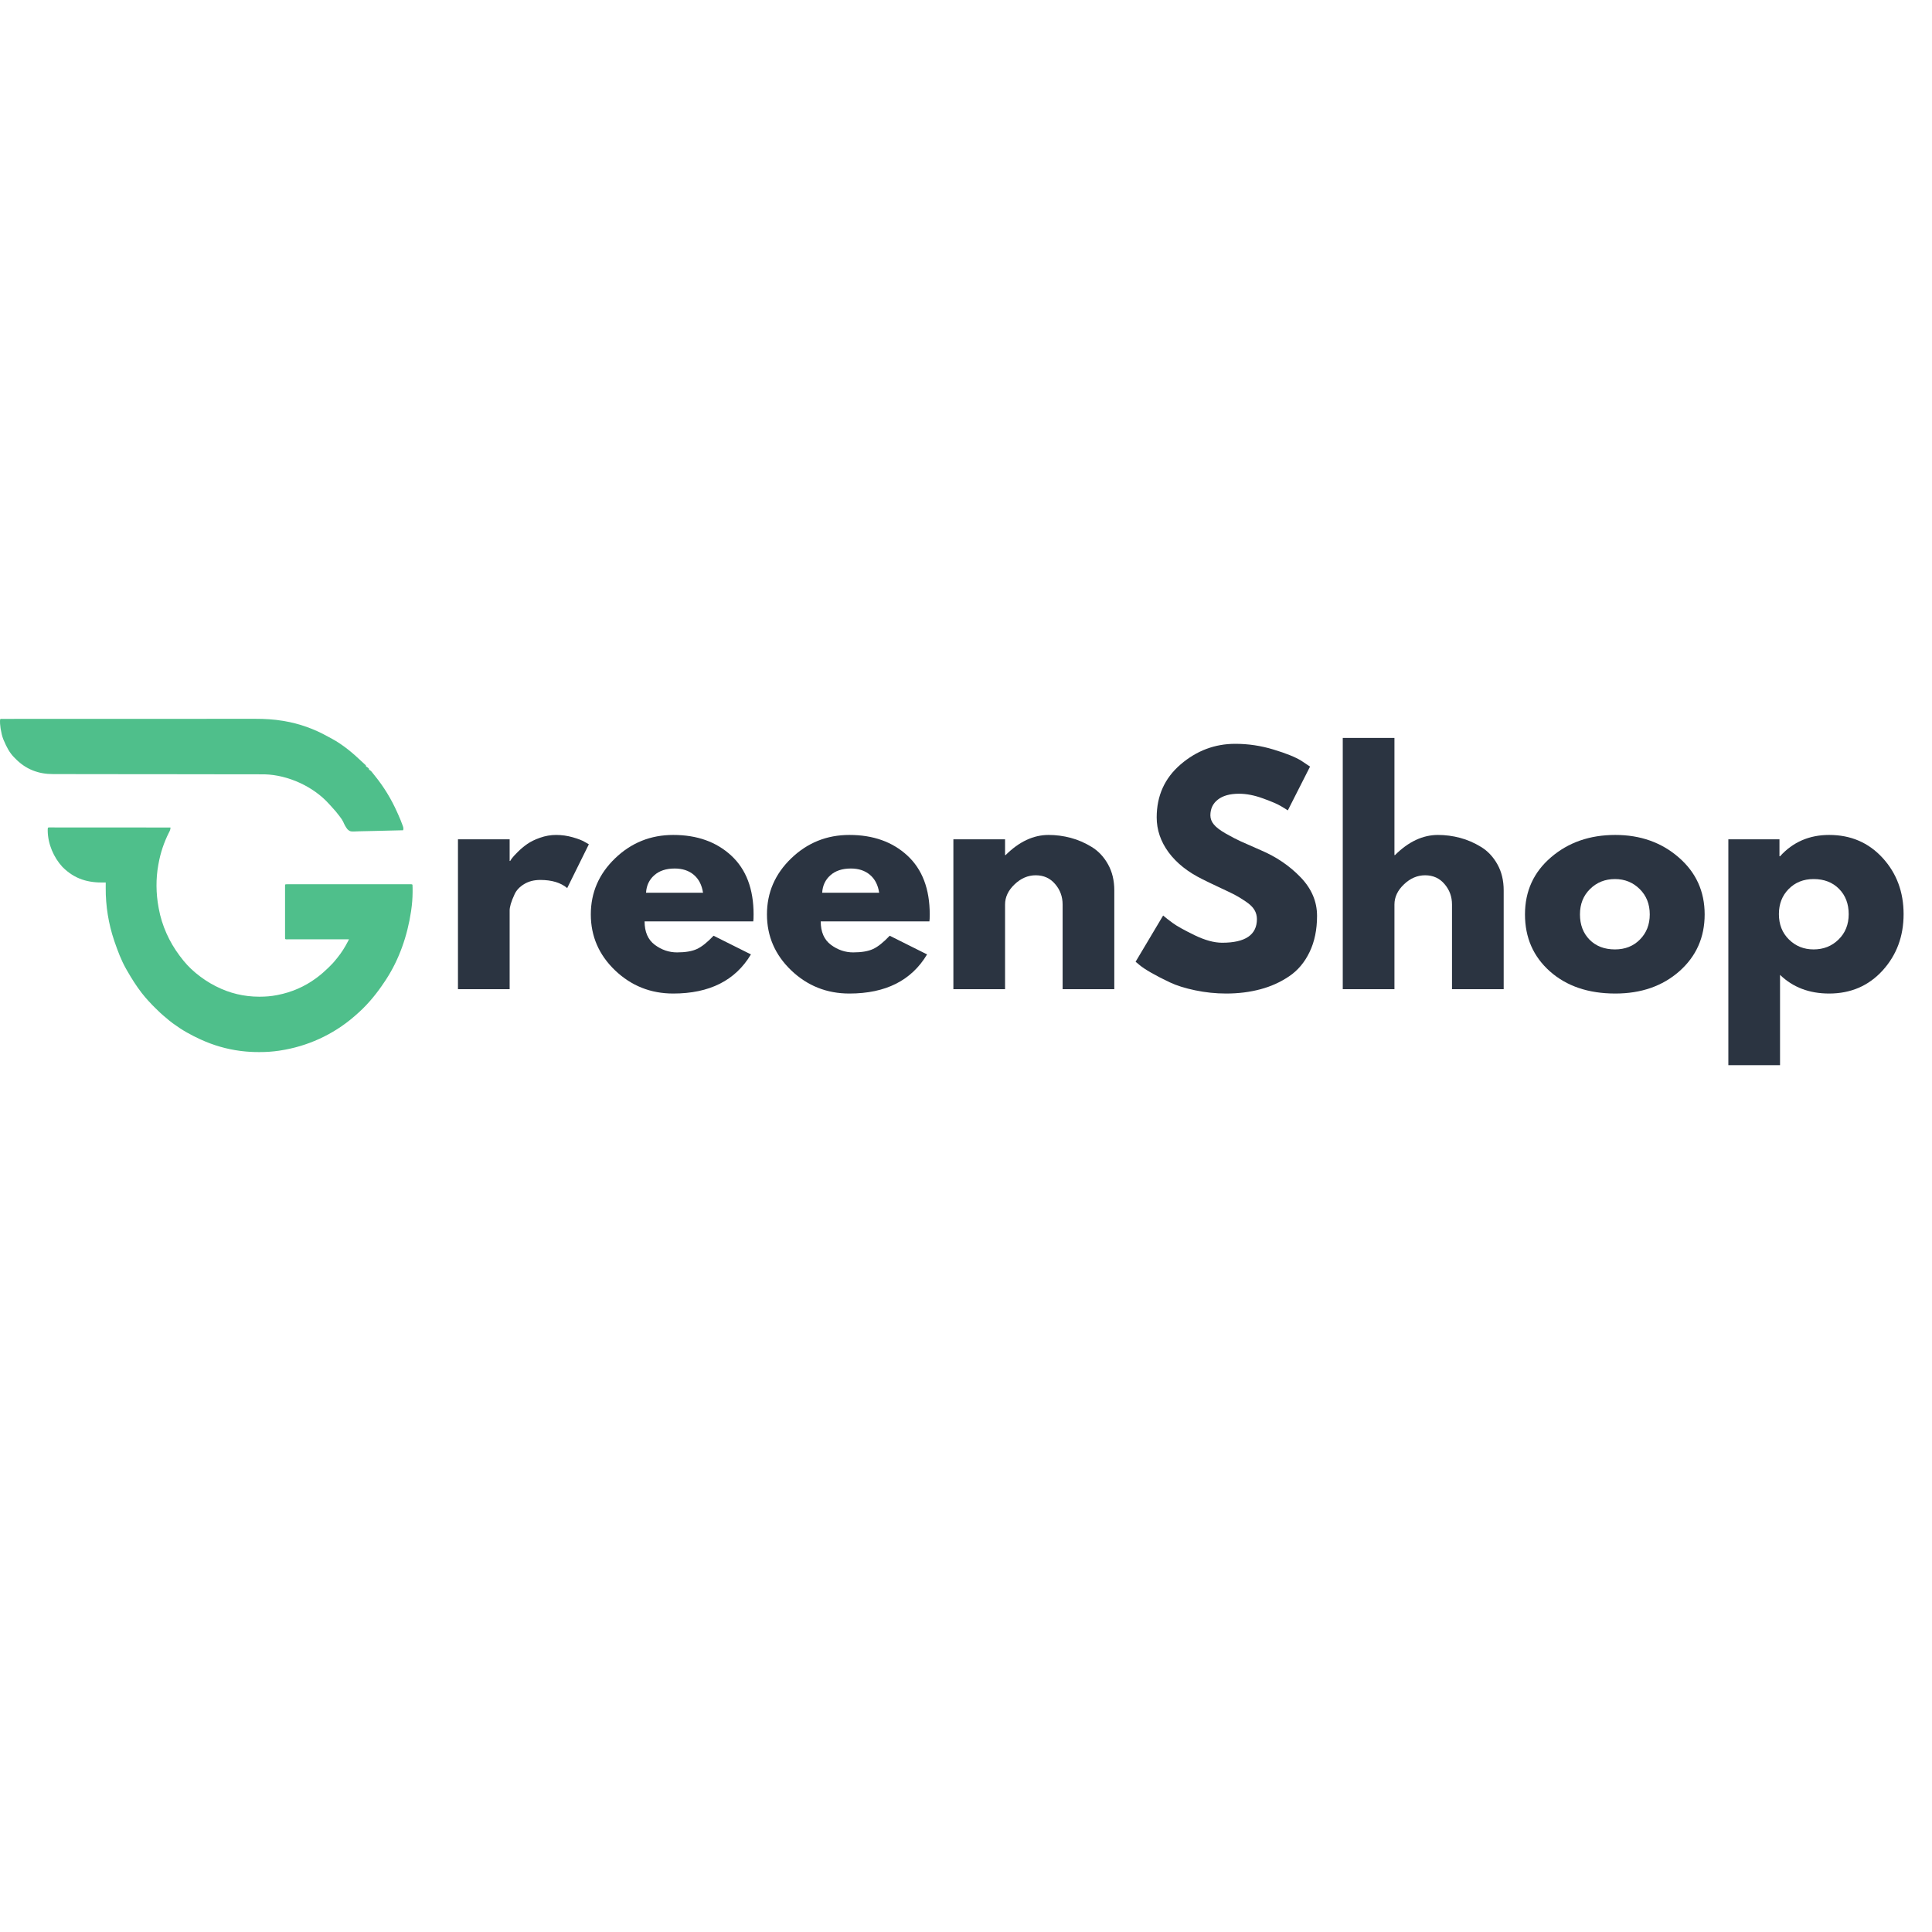
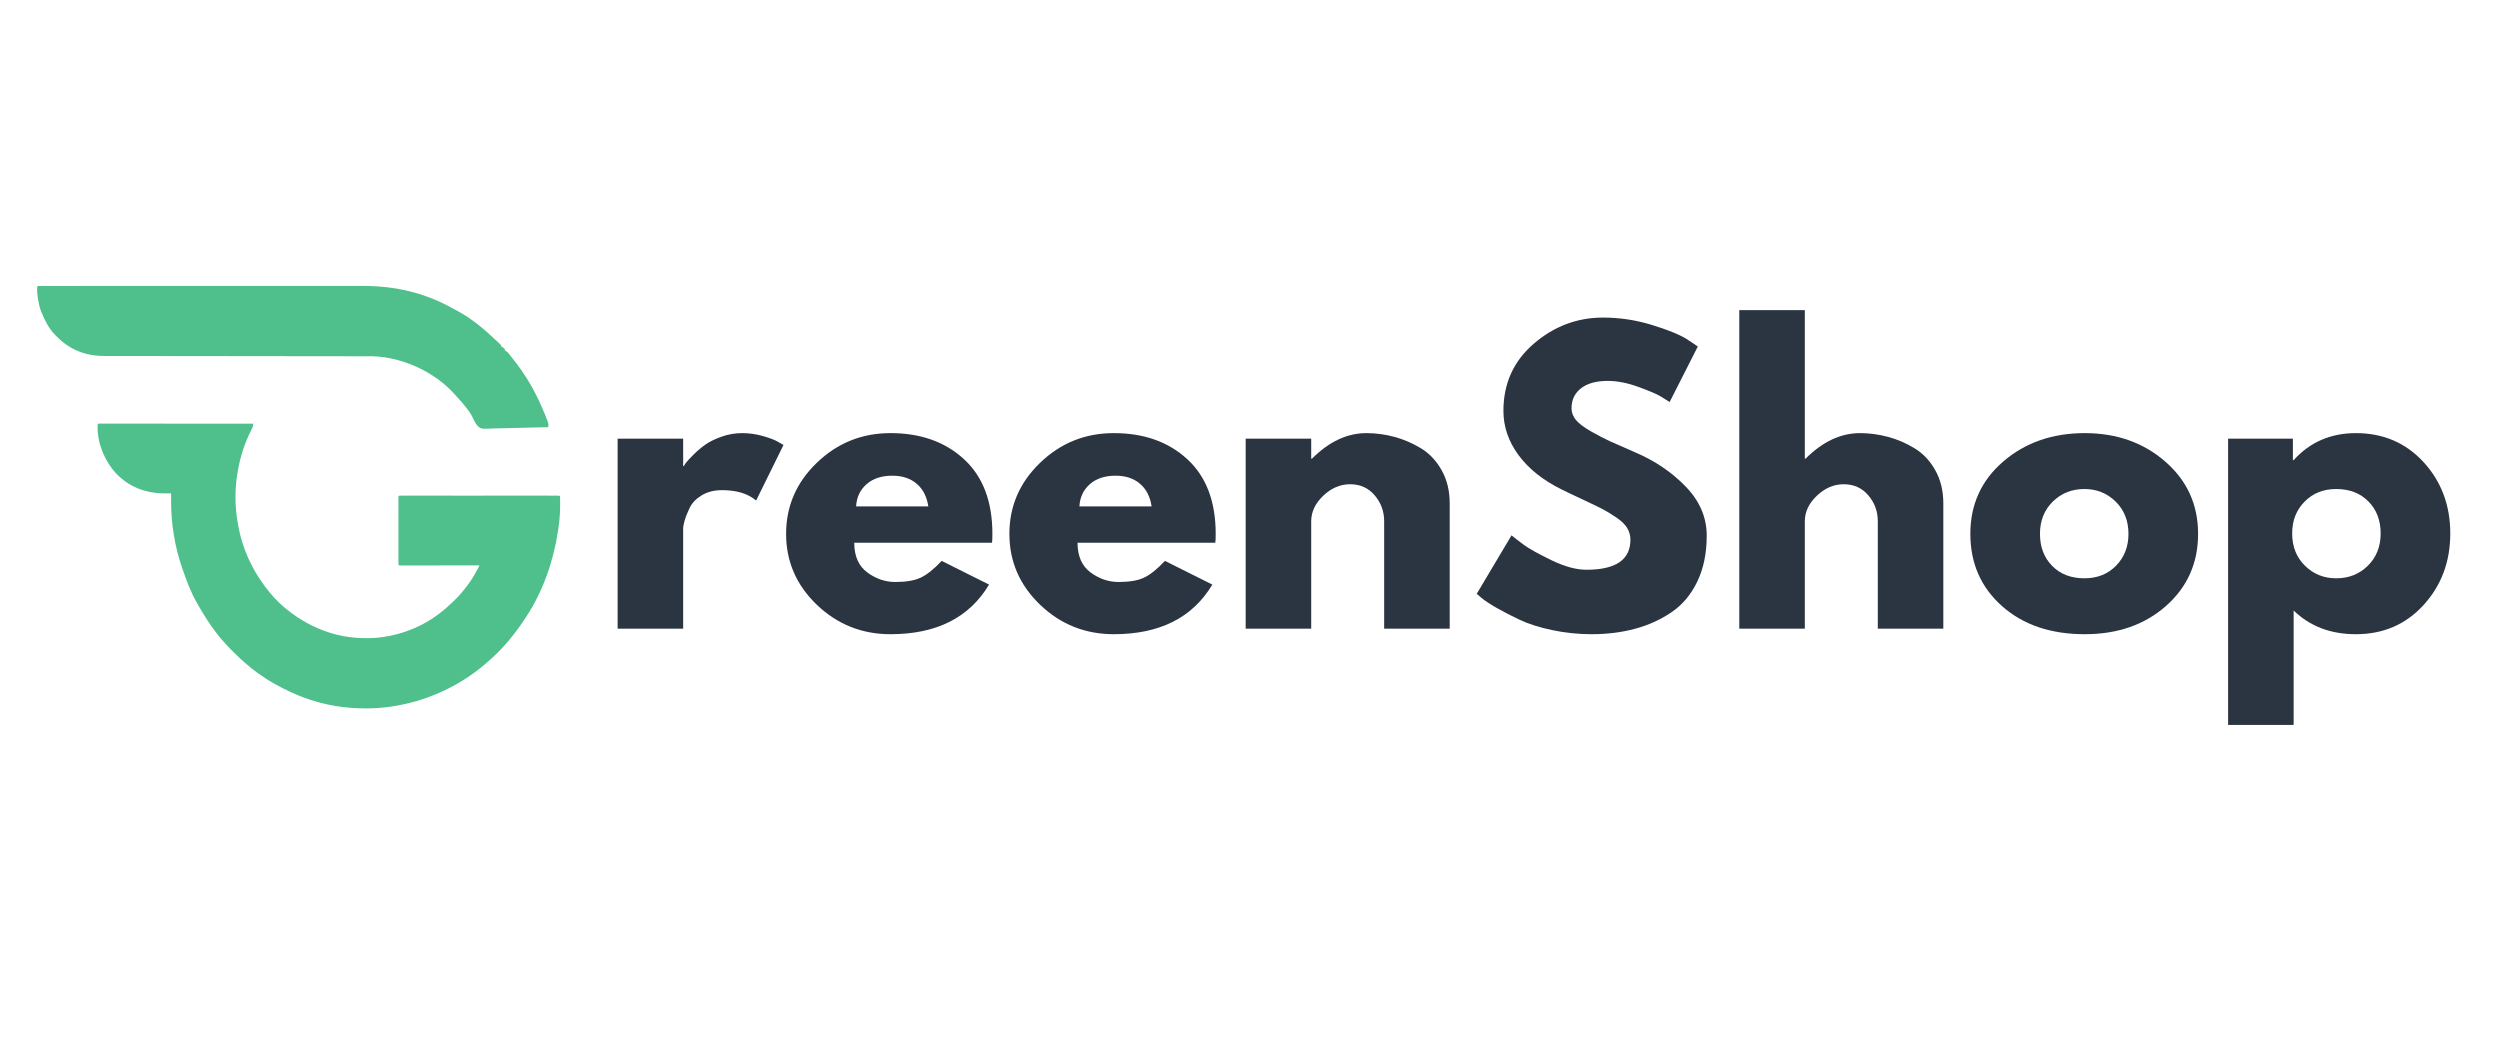
- <svg xmlns="http://www.w3.org/2000/svg" width="500" zoomAndPan="magnify" viewBox="0 0 375 375" height="500" preserveAspectRatio="xMidYMid meet" version="1.0">
+ <svg xmlns="http://www.w3.org/2000/svg" width="1200" zoomAndPan="magnify" viewBox="0 0 900 375" height="500" preserveAspectRatio="xMidYMid meet" version="1.0">
  <defs>
    <g />
-     <clipPath id="043772a976">
-       <path d="M 9 160 L 81 160 L 81 204.812 L 9 204.812 Z M 9 160 " clip-rule="nonzero" />
-     </clipPath>
-     <clipPath id="a4bf27220f">
-       <path d="M 0 139.523 L 79 139.523 L 79 162 L 0 162 Z M 0 139.523 " clip-rule="nonzero" />
+     <clipPath id="e6a2714420">
+       <path d="M 13.352 102.926 L 198 102.926 L 198 155 L 13.352 155 Z M 13.352 102.926 " clip-rule="nonzero" />
    </clipPath>
  </defs>
-   <g clip-path="url(#043772a976)">
-     <path fill="#4fbf8b" d="M 9.523 160.605 C 9.594 160.605 9.664 160.605 9.738 160.605 C 9.863 160.605 9.863 160.605 9.992 160.605 C 10.129 160.605 10.129 160.605 10.27 160.605 C 10.367 160.605 10.465 160.605 10.562 160.605 C 10.836 160.605 11.105 160.605 11.375 160.609 C 11.668 160.609 11.957 160.609 12.25 160.609 C 12.754 160.609 13.258 160.609 13.762 160.609 C 14.492 160.609 15.223 160.609 15.953 160.609 C 17.137 160.609 18.32 160.609 19.504 160.609 C 20.656 160.613 21.809 160.613 22.957 160.613 C 23.027 160.613 23.098 160.613 23.172 160.613 C 23.527 160.613 23.883 160.613 24.238 160.613 C 27.191 160.613 30.141 160.617 33.094 160.617 C 33.094 161.047 32.949 161.293 32.762 161.656 C 31.828 163.508 31.148 165.539 30.777 167.609 C 30.762 167.691 30.746 167.77 30.73 167.855 C 30.238 170.555 30.27 173.434 30.777 176.129 C 30.789 176.199 30.805 176.273 30.816 176.348 C 31.418 179.676 32.867 182.828 34.828 185.453 C 34.863 185.5 34.898 185.547 34.934 185.594 C 35.805 186.77 36.781 187.859 37.891 188.77 C 37.957 188.828 37.957 188.828 38.027 188.887 C 39.207 189.859 40.434 190.691 41.777 191.371 C 41.836 191.402 41.895 191.43 41.953 191.461 C 44.574 192.797 47.383 193.453 50.273 193.457 C 50.336 193.457 50.398 193.457 50.465 193.457 C 51.555 193.453 52.609 193.375 53.684 193.164 C 53.75 193.152 53.816 193.141 53.887 193.125 C 56.535 192.617 59.156 191.508 61.375 189.848 C 61.508 189.746 61.508 189.746 61.645 189.648 C 62.367 189.105 63.035 188.508 63.691 187.875 C 63.734 187.832 63.781 187.785 63.828 187.742 C 64.34 187.25 64.82 186.742 65.262 186.172 C 65.324 186.094 65.391 186.016 65.457 185.934 C 66.262 184.953 66.957 183.852 67.543 182.703 C 67.582 182.629 67.617 182.559 67.656 182.484 C 67.684 182.43 67.715 182.371 67.742 182.316 C 67.68 182.316 67.617 182.316 67.551 182.316 C 66.008 182.316 64.469 182.32 62.926 182.32 C 62.18 182.32 61.438 182.32 60.691 182.32 C 60.043 182.324 59.395 182.324 58.742 182.324 C 58.398 182.324 58.055 182.324 57.711 182.324 C 57.387 182.324 57.062 182.324 56.742 182.324 C 56.621 182.324 56.504 182.324 56.383 182.324 C 56.223 182.328 56.059 182.328 55.898 182.324 C 55.809 182.328 55.715 182.328 55.625 182.328 C 55.422 182.316 55.422 182.316 55.336 182.227 C 55.328 182.09 55.328 181.953 55.328 181.816 C 55.328 181.73 55.328 181.641 55.328 181.551 C 55.328 181.453 55.328 181.355 55.328 181.254 C 55.328 181.152 55.328 181.051 55.328 180.945 C 55.328 180.605 55.328 180.266 55.328 179.926 C 55.328 179.691 55.328 179.457 55.328 179.223 C 55.328 178.727 55.328 178.234 55.328 177.742 C 55.328 177.172 55.328 176.602 55.328 176.031 C 55.328 175.48 55.328 174.934 55.328 174.387 C 55.328 174.152 55.328 173.918 55.328 173.684 C 55.328 173.359 55.328 173.035 55.328 172.707 C 55.328 172.609 55.328 172.512 55.328 172.41 C 55.328 172.324 55.328 172.234 55.328 172.145 C 55.328 172.066 55.328 171.988 55.328 171.91 C 55.336 171.734 55.336 171.734 55.422 171.645 C 55.551 171.637 55.684 171.633 55.812 171.633 C 55.898 171.633 55.984 171.633 56.074 171.633 C 56.168 171.633 56.266 171.633 56.363 171.633 C 56.461 171.633 56.562 171.633 56.668 171.633 C 56.945 171.633 57.227 171.633 57.504 171.633 C 57.805 171.633 58.109 171.633 58.41 171.633 C 59 171.633 59.59 171.633 60.18 171.633 C 60.66 171.633 61.141 171.633 61.617 171.633 C 61.688 171.633 61.754 171.633 61.824 171.633 C 61.965 171.633 62.102 171.633 62.242 171.633 C 63.539 171.633 64.84 171.633 66.137 171.633 C 67.254 171.633 68.371 171.633 69.484 171.633 C 70.781 171.633 72.074 171.633 73.371 171.633 C 73.508 171.633 73.645 171.633 73.781 171.633 C 73.883 171.633 73.883 171.633 73.988 171.633 C 74.469 171.633 74.945 171.633 75.426 171.633 C 76.012 171.633 76.594 171.633 77.176 171.633 C 77.477 171.633 77.773 171.633 78.07 171.633 C 78.395 171.633 78.719 171.633 79.039 171.633 C 79.133 171.633 79.23 171.633 79.328 171.633 C 79.414 171.633 79.5 171.633 79.586 171.633 C 79.66 171.633 79.738 171.633 79.812 171.633 C 79.98 171.645 79.98 171.645 80.062 171.734 C 80.09 172.137 80.086 172.543 80.086 172.945 C 80.086 173.039 80.086 173.039 80.086 173.129 C 80.082 174.324 79.988 175.488 79.816 176.668 C 79.793 176.812 79.793 176.812 79.773 176.961 C 79.07 181.641 77.473 186.234 74.938 190.117 C 74.883 190.199 74.824 190.285 74.77 190.375 C 74.605 190.621 74.441 190.859 74.273 191.102 C 74.211 191.191 74.148 191.285 74.086 191.379 C 72.633 193.465 70.965 195.402 69.066 197.02 C 68.957 197.113 68.848 197.211 68.738 197.309 C 64.609 200.883 59.57 203.125 54.352 203.91 C 54.289 203.922 54.227 203.93 54.164 203.941 C 52.906 204.125 51.656 204.211 50.387 204.207 C 50.328 204.207 50.27 204.207 50.207 204.207 C 49.102 204.207 48.004 204.148 46.902 204.012 C 46.816 204.004 46.73 203.992 46.641 203.98 C 44 203.641 41.414 202.895 38.965 201.77 C 38.91 201.746 38.859 201.723 38.805 201.699 C 37.957 201.312 37.133 200.887 36.316 200.426 C 36.262 200.395 36.207 200.363 36.148 200.332 C 35.332 199.871 34.559 199.352 33.797 198.801 C 33.715 198.742 33.633 198.684 33.547 198.625 C 33.082 198.281 32.637 197.926 32.203 197.539 C 32.02 197.379 31.832 197.223 31.645 197.07 C 31.305 196.785 30.984 196.477 30.664 196.16 C 30.492 195.988 30.316 195.824 30.141 195.656 C 29.742 195.281 29.367 194.875 28.996 194.469 C 28.926 194.398 28.859 194.324 28.789 194.25 C 28.387 193.812 28.004 193.367 27.637 192.895 C 27.594 192.84 27.551 192.785 27.504 192.73 C 26.453 191.371 25.539 189.926 24.68 188.418 C 24.594 188.266 24.504 188.109 24.418 187.957 C 23.52 186.363 22.863 184.598 22.258 182.852 C 22.215 182.727 22.215 182.727 22.172 182.594 C 21.066 179.363 20.496 175.816 20.52 172.375 C 20.52 172.27 20.52 172.164 20.52 172.055 C 20.52 171.797 20.52 171.543 20.523 171.289 C 20.418 171.289 20.418 171.289 20.312 171.293 C 17.129 171.367 14.512 170.672 12.117 168.27 C 10.426 166.438 9.289 163.832 9.262 161.223 C 9.266 160.625 9.266 160.625 9.523 160.605 Z M 9.523 160.605 " fill-opacity="1" fill-rule="nonzero" />
-   </g>
-   <g clip-path="url(#a4bf27220f)">
-     <path fill="#4fbf8b" d="M 0.434 139.535 C 0.508 139.535 0.582 139.535 0.656 139.535 C 0.777 139.535 0.777 139.535 0.902 139.535 C 0.988 139.535 1.074 139.535 1.164 139.535 C 1.457 139.535 1.75 139.535 2.043 139.535 C 2.254 139.535 2.465 139.535 2.672 139.535 C 3.133 139.531 3.594 139.531 4.051 139.531 C 4.734 139.531 5.418 139.531 6.102 139.531 C 7.395 139.531 8.684 139.531 9.977 139.531 C 10.977 139.531 11.973 139.531 12.973 139.531 C 13.258 139.531 13.547 139.531 13.832 139.531 C 13.906 139.531 13.977 139.531 14.051 139.531 C 16.059 139.531 18.07 139.531 20.078 139.531 C 20.156 139.531 20.23 139.531 20.309 139.531 C 20.695 139.531 21.078 139.531 21.465 139.531 C 21.539 139.531 21.617 139.531 21.695 139.531 C 21.848 139.531 22.004 139.531 22.156 139.531 C 24.555 139.531 26.953 139.527 29.352 139.527 C 32.047 139.527 34.742 139.527 37.438 139.527 C 37.723 139.527 38.012 139.527 38.301 139.527 C 38.371 139.527 38.441 139.527 38.516 139.527 C 39.652 139.527 40.789 139.523 41.926 139.523 C 43.07 139.523 44.219 139.523 45.363 139.523 C 46.043 139.523 46.723 139.523 47.398 139.523 C 47.91 139.523 48.418 139.523 48.93 139.523 C 49.133 139.523 49.336 139.523 49.543 139.523 C 51.355 139.52 53.16 139.617 54.957 139.922 C 55.012 139.93 55.066 139.941 55.125 139.949 C 58.09 140.449 60.988 141.473 63.652 142.973 C 63.906 143.113 64.16 143.246 64.414 143.379 C 66.559 144.547 68.461 146.137 70.254 147.848 C 70.371 147.961 70.492 148.07 70.613 148.18 C 70.676 148.238 70.734 148.293 70.797 148.348 C 70.871 148.418 70.871 148.418 70.949 148.488 C 71.051 148.602 71.051 148.602 71.051 148.781 C 71.125 148.816 71.125 148.816 71.199 148.855 C 71.379 148.961 71.496 149.059 71.629 149.23 C 71.629 149.289 71.629 149.348 71.629 149.41 C 71.68 149.434 71.727 149.457 71.777 149.48 C 71.969 149.594 72.066 149.695 72.203 149.875 C 72.395 150.121 72.59 150.371 72.789 150.613 C 74.508 152.73 75.961 155.113 77.09 157.656 C 77.172 157.84 77.254 158.027 77.34 158.215 C 77.625 158.852 77.891 159.492 78.125 160.152 C 78.156 160.238 78.156 160.238 78.191 160.332 C 78.301 160.648 78.336 160.832 78.246 161.152 C 76.883 161.199 75.523 161.23 74.164 161.25 C 73.531 161.262 72.902 161.273 72.27 161.297 C 71.719 161.316 71.168 161.328 70.617 161.332 C 70.324 161.332 70.035 161.34 69.742 161.352 C 67.977 161.434 67.977 161.434 67.453 160.973 C 67.09 160.527 66.844 160.035 66.609 159.5 C 66.449 159.16 66.242 158.875 66.02 158.582 C 65.984 158.531 65.949 158.484 65.91 158.434 C 65.449 157.816 64.961 157.227 64.434 156.672 C 64.02 156.223 64.02 156.223 63.898 156.082 C 60.809 152.621 55.852 150.43 51.438 150.301 C 50.918 150.293 50.398 150.293 49.879 150.293 C 49.703 150.293 49.527 150.293 49.352 150.293 C 48.867 150.293 48.383 150.293 47.898 150.293 C 47.379 150.289 46.855 150.289 46.336 150.289 C 45.488 150.289 44.645 150.289 43.797 150.289 C 42.371 150.285 40.941 150.285 39.512 150.281 C 38.965 150.281 38.414 150.281 37.863 150.281 C 37.801 150.281 37.742 150.281 37.68 150.281 C 36.223 150.277 34.77 150.277 33.316 150.273 C 33.254 150.273 33.191 150.273 33.125 150.273 C 31.641 150.273 30.16 150.27 28.676 150.27 C 28.582 150.27 28.582 150.27 28.484 150.27 C 27.969 150.27 27.453 150.27 26.941 150.27 C 24.82 150.266 22.699 150.266 20.578 150.262 C 20.277 150.262 19.977 150.262 19.676 150.262 C 19.617 150.262 19.559 150.262 19.5 150.262 C 18.551 150.258 17.602 150.258 16.656 150.258 C 15.703 150.258 14.75 150.258 13.797 150.254 C 13.281 150.254 12.766 150.254 12.25 150.254 C 11.777 150.254 11.305 150.254 10.828 150.25 C 10.66 150.25 10.488 150.25 10.32 150.25 C 7.465 150.258 4.977 149.332 2.91 147.168 C 2.82 147.078 2.82 147.078 2.727 146.988 C 1.84 146.086 1.254 144.949 0.758 143.762 C 0.719 143.668 0.68 143.574 0.637 143.48 C 0.395 142.867 0.266 142.246 0.152 141.598 C 0.141 141.516 0.125 141.434 0.109 141.352 C 0.02 140.781 -0.023 140.215 0.016 139.637 C 0.141 139.496 0.258 139.535 0.434 139.535 Z M 0.434 139.535 " fill-opacity="1" fill-rule="nonzero" />
+   <path fill="#4fbf8b" d="M 35.738 152.5 C 35.906 152.5 36.078 152.5 36.254 152.5 C 36.543 152.5 36.543 152.5 36.844 152.5 C 37.168 152.5 37.168 152.5 37.5 152.5 C 37.727 152.5 37.953 152.5 38.191 152.5 C 38.824 152.5 39.461 152.5 40.098 152.5 C 40.781 152.5 41.465 152.5 42.152 152.5 C 43.336 152.5 44.523 152.504 45.711 152.504 C 47.43 152.504 49.145 152.504 50.859 152.504 C 53.645 152.508 56.43 152.508 59.215 152.508 C 61.918 152.512 64.625 152.512 67.328 152.516 C 67.496 152.516 67.664 152.516 67.832 152.516 C 68.668 152.516 69.504 152.516 70.34 152.516 C 77.281 152.516 84.219 152.52 91.16 152.527 C 91.16 153.535 90.824 154.113 90.383 154.965 C 88.191 159.32 86.586 164.094 85.715 168.969 C 85.68 169.156 85.645 169.344 85.609 169.539 C 84.445 175.895 84.523 182.656 85.715 188.996 C 85.746 189.164 85.777 189.332 85.809 189.508 C 87.223 197.336 90.633 204.746 95.242 210.918 C 95.324 211.027 95.406 211.141 95.488 211.25 C 97.539 214.012 99.832 216.574 102.438 218.719 C 102.598 218.852 102.598 218.852 102.762 218.988 C 105.531 221.281 108.418 223.23 111.574 224.832 C 111.715 224.902 111.855 224.977 111.996 225.047 C 118.152 228.188 124.758 229.727 131.555 229.734 C 131.703 229.734 131.855 229.734 132.008 229.734 C 134.57 229.734 137.051 229.547 139.574 229.051 C 139.73 229.02 139.887 228.992 140.047 228.961 C 146.273 227.766 152.445 225.16 157.656 221.25 C 157.973 221.016 157.973 221.016 158.293 220.781 C 159.992 219.508 161.559 218.102 163.102 216.609 C 163.207 216.508 163.316 216.406 163.426 216.301 C 164.633 215.141 165.762 213.953 166.797 212.605 C 166.949 212.422 167.102 212.238 167.258 212.047 C 169.152 209.742 170.785 207.156 172.164 204.453 C 172.25 204.281 172.34 204.113 172.43 203.938 C 172.496 203.805 172.559 203.676 172.629 203.543 C 172.48 203.543 172.332 203.543 172.176 203.543 C 168.555 203.547 164.93 203.551 161.309 203.551 C 159.555 203.555 157.801 203.555 156.051 203.559 C 154.523 203.559 152.996 203.562 151.469 203.562 C 150.66 203.562 149.852 203.562 149.043 203.562 C 148.285 203.566 147.523 203.566 146.762 203.566 C 146.48 203.566 146.203 203.566 145.922 203.566 C 145.543 203.566 145.16 203.566 144.781 203.566 C 144.566 203.566 144.355 203.566 144.133 203.566 C 143.656 203.543 143.656 203.543 143.465 203.332 C 143.445 203.012 143.438 202.691 143.438 202.371 C 143.438 202.164 143.438 201.957 143.438 201.742 C 143.438 201.512 143.438 201.281 143.438 201.047 C 143.438 200.805 143.438 200.566 143.438 200.316 C 143.438 199.52 143.438 198.719 143.438 197.922 C 143.438 197.371 143.438 196.816 143.438 196.266 C 143.438 195.105 143.438 193.949 143.438 192.789 C 143.438 191.445 143.438 190.105 143.438 188.762 C 143.438 187.473 143.438 186.188 143.438 184.898 C 143.438 184.348 143.438 183.801 143.438 183.25 C 143.438 182.484 143.438 181.719 143.438 180.949 C 143.438 180.723 143.438 180.492 143.438 180.254 C 143.438 180.047 143.438 179.84 143.438 179.625 C 143.438 179.445 143.438 179.262 143.438 179.078 C 143.465 178.664 143.465 178.664 143.656 178.453 C 143.965 178.434 144.273 178.43 144.582 178.43 C 144.785 178.43 144.984 178.426 145.195 178.426 C 145.418 178.426 145.641 178.43 145.871 178.43 C 146.109 178.43 146.344 178.426 146.586 178.426 C 147.246 178.426 147.902 178.426 148.559 178.426 C 149.27 178.43 149.977 178.426 150.684 178.426 C 152.07 178.426 153.461 178.426 154.848 178.426 C 155.977 178.426 157.105 178.426 158.23 178.426 C 158.391 178.426 158.551 178.426 158.719 178.426 C 159.043 178.426 159.367 178.426 159.695 178.426 C 162.75 178.426 165.805 178.426 168.859 178.43 C 171.48 178.43 174.105 178.43 176.73 178.426 C 179.773 178.426 182.816 178.426 185.859 178.426 C 186.184 178.426 186.508 178.426 186.832 178.426 C 187.07 178.426 187.07 178.426 187.316 178.426 C 188.441 178.426 189.57 178.426 190.695 178.426 C 192.07 178.426 193.441 178.426 194.812 178.426 C 195.516 178.426 196.215 178.43 196.918 178.426 C 197.676 178.426 198.434 178.426 199.191 178.43 C 199.414 178.43 199.641 178.426 199.871 178.426 C 200.07 178.426 200.273 178.43 200.48 178.43 C 200.656 178.43 200.832 178.43 201.012 178.43 C 201.406 178.453 201.406 178.453 201.602 178.664 C 201.656 179.613 201.648 180.562 201.648 181.512 C 201.648 181.727 201.648 181.727 201.648 181.945 C 201.645 184.75 201.426 187.488 201.016 190.262 C 200.969 190.602 200.969 190.602 200.914 190.953 C 199.266 201.953 195.512 212.762 189.547 221.883 C 189.414 222.082 189.285 222.285 189.148 222.492 C 188.77 223.066 188.383 223.633 187.988 224.199 C 187.844 224.414 187.695 224.629 187.543 224.848 C 184.129 229.758 180.203 234.309 175.738 238.113 C 175.48 238.34 175.223 238.562 174.969 238.789 C 165.262 247.199 153.418 252.473 141.141 254.32 C 140.996 254.34 140.852 254.363 140.703 254.387 C 137.746 254.824 134.809 255.023 131.82 255.02 C 131.684 255.02 131.543 255.02 131.402 255.02 C 128.797 255.012 126.219 254.879 123.629 254.559 C 123.43 254.531 123.227 254.508 123.016 254.48 C 116.809 253.68 110.723 251.926 104.965 249.289 C 104.84 249.23 104.719 249.176 104.59 249.117 C 102.602 248.207 100.656 247.211 98.742 246.125 C 98.609 246.051 98.477 245.977 98.34 245.898 C 96.43 244.816 94.609 243.598 92.812 242.305 C 92.621 242.164 92.426 242.027 92.23 241.883 C 91.133 241.086 90.086 240.246 89.062 239.34 C 88.637 238.961 88.199 238.594 87.758 238.234 C 86.953 237.559 86.203 236.836 85.453 236.09 C 85.047 235.691 84.633 235.301 84.215 234.91 C 83.277 234.023 82.402 233.074 81.523 232.121 C 81.367 231.949 81.207 231.777 81.047 231.602 C 80.098 230.574 79.191 229.527 78.328 228.418 C 78.227 228.289 78.125 228.16 78.023 228.027 C 75.551 224.832 73.395 221.438 71.379 217.887 C 71.176 217.527 70.969 217.168 70.758 216.809 C 68.648 213.059 67.105 208.91 65.688 204.805 C 65.586 204.508 65.586 204.508 65.48 204.199 C 62.883 196.598 61.539 188.262 61.594 180.168 C 61.594 179.918 61.594 179.672 61.598 179.418 C 61.598 178.812 61.602 178.215 61.605 177.613 C 61.363 177.617 61.363 177.617 61.113 177.625 C 53.625 177.801 47.477 176.168 41.844 170.52 C 37.859 166.207 35.188 160.082 35.125 153.949 C 35.133 152.539 35.133 152.539 35.738 152.5 Z M 35.738 152.5 " fill-opacity="1" fill-rule="nonzero" />
+   <g clip-path="url(#e6a2714420)">
+     <path fill="#4fbf8b" d="M 14.371 102.953 C 14.543 102.953 14.715 102.953 14.895 102.953 C 15.18 102.953 15.18 102.953 15.477 102.953 C 15.676 102.953 15.879 102.953 16.09 102.953 C 16.777 102.953 17.465 102.953 18.152 102.953 C 18.648 102.953 19.141 102.953 19.637 102.949 C 20.719 102.949 21.797 102.949 22.879 102.949 C 24.484 102.949 26.09 102.949 27.695 102.949 C 30.734 102.945 33.77 102.945 36.809 102.945 C 39.156 102.945 41.504 102.945 43.852 102.945 C 44.527 102.945 45.203 102.945 45.875 102.945 C 46.043 102.945 46.211 102.945 46.387 102.945 C 51.109 102.941 55.836 102.941 60.562 102.941 C 60.742 102.941 60.918 102.941 61.105 102.941 C 62.008 102.941 62.91 102.941 63.816 102.941 C 63.996 102.941 64.176 102.941 64.359 102.941 C 64.723 102.941 65.086 102.941 65.449 102.941 C 71.09 102.941 76.727 102.941 82.367 102.938 C 88.703 102.934 95.035 102.934 101.371 102.934 C 102.051 102.934 102.727 102.934 103.402 102.934 C 103.57 102.934 103.734 102.934 103.906 102.934 C 106.582 102.934 109.258 102.93 111.93 102.93 C 114.625 102.926 117.316 102.926 120.012 102.93 C 121.605 102.93 123.203 102.93 124.801 102.926 C 126 102.926 127.195 102.926 128.395 102.93 C 128.875 102.93 129.355 102.93 129.836 102.926 C 134.102 102.918 138.344 103.148 142.562 103.863 C 142.695 103.887 142.828 103.906 142.965 103.93 C 149.938 105.109 156.75 107.512 163.016 111.039 C 163.605 111.371 164.203 111.684 164.805 111.992 C 169.844 114.738 174.316 118.473 178.535 122.496 C 178.812 122.762 179.098 123.023 179.379 123.285 C 179.523 123.414 179.664 123.543 179.812 123.68 C 179.988 123.84 179.988 123.84 180.168 124.004 C 180.406 124.273 180.406 124.273 180.406 124.695 C 180.582 124.777 180.582 124.777 180.758 124.867 C 181.184 125.117 181.457 125.348 181.766 125.75 C 181.766 125.887 181.766 126.027 181.766 126.168 C 181.883 126.227 182 126.281 182.121 126.34 C 182.566 126.605 182.793 126.84 183.117 127.262 C 183.57 127.848 184.027 128.43 184.496 129.004 C 188.535 133.977 191.957 139.582 194.605 145.559 C 194.801 145.996 194.996 146.438 195.195 146.875 C 195.863 148.371 196.488 149.879 197.043 151.426 C 197.121 151.637 197.121 151.637 197.199 151.852 C 197.457 152.598 197.539 153.031 197.324 153.785 C 194.125 153.891 190.926 153.969 187.727 154.016 C 186.242 154.039 184.758 154.07 183.273 154.121 C 181.977 154.164 180.684 154.191 179.387 154.203 C 178.699 154.207 178.016 154.223 177.332 154.254 C 173.184 154.441 173.184 154.441 171.945 153.355 C 171.094 152.309 170.516 151.152 169.965 149.898 C 169.59 149.102 169.105 148.426 168.582 147.738 C 168.496 147.621 168.41 147.508 168.32 147.387 C 167.238 145.934 166.086 144.547 164.852 143.246 C 163.879 142.191 163.879 142.191 163.59 141.863 C 156.328 133.727 144.668 128.57 134.293 128.266 C 133.07 128.246 131.852 128.246 130.633 128.25 C 130.215 128.25 129.801 128.246 129.387 128.246 C 128.25 128.246 127.113 128.246 125.977 128.246 C 124.75 128.246 123.52 128.242 122.293 128.242 C 120.305 128.238 118.316 128.238 116.328 128.234 C 112.973 128.234 109.613 128.23 106.258 128.227 C 104.961 128.223 103.668 128.223 102.375 128.219 C 102.23 128.219 102.09 128.219 101.941 128.219 C 98.523 128.215 95.105 128.211 91.688 128.207 C 91.539 128.207 91.387 128.207 91.234 128.207 C 87.75 128.203 84.262 128.199 80.777 128.195 C 80.551 128.195 80.551 128.195 80.32 128.195 C 79.113 128.195 77.902 128.195 76.695 128.191 C 71.707 128.188 66.719 128.184 61.734 128.176 C 61.027 128.176 60.324 128.172 59.617 128.172 C 59.48 128.172 59.34 128.172 59.195 128.172 C 56.969 128.168 54.742 128.168 52.512 128.168 C 50.273 128.168 48.031 128.164 45.789 128.16 C 44.578 128.156 43.363 128.156 42.152 128.156 C 41.039 128.156 39.926 128.156 38.816 128.152 C 38.414 128.148 38.016 128.148 37.613 128.152 C 30.906 128.172 25.055 125.988 20.191 120.898 C 19.98 120.691 19.98 120.691 19.766 120.48 C 17.676 118.355 16.301 115.688 15.137 112.891 C 15.039 112.672 14.945 112.453 14.852 112.23 C 14.281 110.793 13.977 109.332 13.715 107.805 C 13.68 107.613 13.645 107.422 13.613 107.223 C 13.398 105.883 13.293 104.551 13.387 103.191 C 13.684 102.867 13.957 102.953 14.371 102.953 Z M 14.371 102.953 " fill-opacity="1" fill-rule="nonzero" />
  </g>
  <g fill="#2b3441" fill-opacity="1">
-     <g transform="translate(85.48428, 192.0002)">
+     <g transform="translate(214.345, 226.3128)">
      <g>
-         <path d="M 3.406 0 L 3.406 -29.094 L 13.438 -29.094 L 13.438 -24.891 L 13.547 -24.891 C 13.629 -25.047 13.754 -25.234 13.922 -25.453 C 14.086 -25.68 14.453 -26.078 15.016 -26.641 C 15.586 -27.211 16.195 -27.723 16.844 -28.172 C 17.488 -28.629 18.316 -29.035 19.328 -29.391 C 20.348 -29.754 21.391 -29.938 22.453 -29.938 C 23.547 -29.938 24.625 -29.785 25.688 -29.484 C 26.75 -29.18 27.523 -28.879 28.016 -28.578 L 28.812 -28.125 L 24.609 -19.625 C 23.359 -20.676 21.617 -21.203 19.391 -21.203 C 18.18 -21.203 17.141 -20.938 16.266 -20.406 C 15.398 -19.883 14.785 -19.242 14.422 -18.484 C 14.066 -17.723 13.812 -17.078 13.656 -16.547 C 13.508 -16.023 13.438 -15.613 13.438 -15.312 L 13.438 0 Z M 3.406 0 " />
+         <path d="M 8 0 L 8 -68.391 L 31.594 -68.391 L 31.594 -58.531 L 31.859 -58.531 C 32.035 -58.883 32.32 -59.328 32.719 -59.859 C 33.125 -60.391 33.992 -61.32 35.328 -62.656 C 36.66 -63.988 38.082 -65.188 39.594 -66.25 C 41.102 -67.32 43.055 -68.281 45.453 -69.125 C 47.859 -69.969 50.305 -70.391 52.797 -70.391 C 55.367 -70.391 57.898 -70.031 60.391 -69.312 C 62.879 -68.602 64.703 -67.895 65.859 -67.188 L 67.719 -66.125 L 57.859 -46.125 C 54.922 -48.613 50.832 -49.859 45.594 -49.859 C 42.75 -49.859 40.301 -49.234 38.25 -47.984 C 36.207 -46.742 34.766 -45.234 33.922 -43.453 C 33.078 -41.68 32.477 -40.172 32.125 -38.922 C 31.77 -37.68 31.594 -36.707 31.594 -36 L 31.594 0 Z M 8 0 " />
      </g>
    </g>
  </g>
  <g fill="#2b3441" fill-opacity="1">
-     <g transform="translate(113.3798, 192.0002)">
+     <g transform="translate(279.9341, 226.3128)">
      <g>
-         <path d="M 32.828 -13.156 L 11.734 -13.156 C 11.734 -11.113 12.395 -9.598 13.719 -8.609 C 15.039 -7.629 16.477 -7.141 18.031 -7.141 C 19.656 -7.141 20.941 -7.359 21.891 -7.797 C 22.836 -8.234 23.914 -9.094 25.125 -10.375 L 32.375 -6.75 C 29.352 -1.688 24.328 0.844 17.297 0.844 C 12.91 0.844 9.145 -0.656 6 -3.656 C 2.863 -6.664 1.297 -10.285 1.297 -14.516 C 1.297 -18.742 2.863 -22.367 6 -25.391 C 9.145 -28.422 12.91 -29.938 17.297 -29.938 C 21.91 -29.938 25.66 -28.602 28.547 -25.938 C 31.441 -23.27 32.891 -19.461 32.891 -14.516 C 32.891 -13.836 32.867 -13.383 32.828 -13.156 Z M 12.016 -18.719 L 23.078 -18.719 C 22.848 -20.227 22.25 -21.391 21.281 -22.203 C 20.32 -23.016 19.086 -23.422 17.578 -23.422 C 15.91 -23.422 14.586 -22.984 13.609 -22.109 C 12.629 -21.242 12.098 -20.113 12.016 -18.719 Z M 12.016 -18.719 " />
+         <path d="M 77.188 -30.922 L 27.594 -30.922 C 27.594 -26.129 29.145 -22.578 32.25 -20.266 C 35.363 -17.953 38.742 -16.797 42.391 -16.797 C 46.211 -16.797 49.234 -17.305 51.453 -18.328 C 53.68 -19.348 56.219 -21.367 59.062 -24.391 L 76.125 -15.859 C 69.008 -3.953 57.188 2 40.656 2 C 30.352 2 21.508 -1.531 14.125 -8.594 C 6.75 -15.664 3.062 -24.176 3.062 -34.125 C 3.062 -44.082 6.75 -52.613 14.125 -59.719 C 21.508 -66.832 30.352 -70.391 40.656 -70.391 C 51.5 -70.391 60.32 -67.254 67.125 -60.984 C 73.926 -54.723 77.328 -45.77 77.328 -34.125 C 77.328 -32.531 77.281 -31.461 77.188 -30.922 Z M 28.266 -44 L 54.266 -44 C 53.723 -47.551 52.316 -50.281 50.047 -52.188 C 47.785 -54.102 44.879 -55.062 41.328 -55.062 C 37.422 -55.062 34.312 -54.035 32 -51.984 C 29.688 -49.941 28.441 -47.281 28.266 -44 Z M 28.266 -44 " />
      </g>
    </g>
  </g>
  <g fill="#2b3441" fill-opacity="1">
-     <g transform="translate(147.5689, 192.0002)">
+     <g transform="translate(360.3207, 226.3128)">
      <g>
-         <path d="M 32.828 -13.156 L 11.734 -13.156 C 11.734 -11.113 12.395 -9.598 13.719 -8.609 C 15.039 -7.629 16.477 -7.141 18.031 -7.141 C 19.656 -7.141 20.941 -7.359 21.891 -7.797 C 22.836 -8.234 23.914 -9.094 25.125 -10.375 L 32.375 -6.75 C 29.352 -1.688 24.328 0.844 17.297 0.844 C 12.91 0.844 9.145 -0.656 6 -3.656 C 2.863 -6.664 1.297 -10.285 1.297 -14.516 C 1.297 -18.742 2.863 -22.367 6 -25.391 C 9.145 -28.422 12.91 -29.938 17.297 -29.938 C 21.91 -29.938 25.66 -28.602 28.547 -25.938 C 31.441 -23.27 32.891 -19.461 32.891 -14.516 C 32.891 -13.836 32.867 -13.383 32.828 -13.156 Z M 12.016 -18.719 L 23.078 -18.719 C 22.848 -20.227 22.25 -21.391 21.281 -22.203 C 20.32 -23.016 19.086 -23.422 17.578 -23.422 C 15.91 -23.422 14.586 -22.984 13.609 -22.109 C 12.629 -21.242 12.098 -20.113 12.016 -18.719 Z M 12.016 -18.719 " />
+         <path d="M 77.188 -30.922 L 27.594 -30.922 C 27.594 -26.129 29.145 -22.578 32.25 -20.266 C 35.363 -17.953 38.742 -16.797 42.391 -16.797 C 46.211 -16.797 49.234 -17.305 51.453 -18.328 C 53.68 -19.348 56.219 -21.367 59.062 -24.391 L 76.125 -15.859 C 69.008 -3.953 57.188 2 40.656 2 C 30.352 2 21.508 -1.531 14.125 -8.594 C 6.75 -15.664 3.062 -24.176 3.062 -34.125 C 3.062 -44.082 6.75 -52.613 14.125 -59.719 C 21.508 -66.832 30.352 -70.391 40.656 -70.391 C 51.5 -70.391 60.32 -67.254 67.125 -60.984 C 73.926 -54.723 77.328 -45.77 77.328 -34.125 C 77.328 -32.531 77.281 -31.461 77.188 -30.922 Z M 28.266 -44 L 54.266 -44 C 53.723 -47.551 52.316 -50.281 50.047 -52.188 C 47.785 -54.102 44.879 -55.062 41.328 -55.062 C 37.422 -55.062 34.312 -54.035 32 -51.984 C 29.688 -49.941 28.441 -47.281 28.266 -44 Z M 28.266 -44 " />
      </g>
    </g>
  </g>
  <g fill="#2b3441" fill-opacity="1">
-     <g transform="translate(181.6446, 192.0002)">
+     <g transform="translate(440.4406, 226.3128)">
      <g>
-         <path d="M 3.406 0 L 3.406 -29.094 L 13.438 -29.094 L 13.438 -26.031 L 13.547 -26.031 C 16.16 -28.633 18.941 -29.938 21.891 -29.938 C 23.328 -29.938 24.754 -29.75 26.172 -29.375 C 27.586 -29 28.945 -28.41 30.25 -27.609 C 31.551 -26.816 32.609 -25.691 33.422 -24.234 C 34.234 -22.785 34.641 -21.098 34.641 -19.172 L 34.641 0 L 24.609 0 L 24.609 -16.438 C 24.609 -17.957 24.125 -19.281 23.156 -20.406 C 22.195 -21.539 20.941 -22.109 19.391 -22.109 C 17.879 -22.109 16.508 -21.52 15.281 -20.344 C 14.051 -19.176 13.438 -17.875 13.438 -16.438 L 13.438 0 Z M 3.406 0 " />
+         <path d="M 8 0 L 8 -68.391 L 31.594 -68.391 L 31.594 -61.188 L 31.859 -61.188 C 37.992 -67.32 44.523 -70.391 51.453 -70.391 C 54.836 -70.391 58.191 -69.941 61.516 -69.047 C 64.848 -68.16 68.047 -66.785 71.109 -64.922 C 74.18 -63.055 76.672 -60.41 78.578 -56.984 C 80.492 -53.566 81.453 -49.594 81.453 -45.062 L 81.453 0 L 57.859 0 L 57.859 -38.656 C 57.859 -42.219 56.723 -45.328 54.453 -47.984 C 52.191 -50.648 49.238 -51.984 45.594 -51.984 C 42.039 -51.984 38.816 -50.602 35.922 -47.844 C 33.035 -45.094 31.594 -42.031 31.594 -38.656 L 31.594 0 Z M 8 0 " />
      </g>
    </g>
  </g>
  <g fill="#2b3441" fill-opacity="1">
-     <g transform="translate(219.1221, 192.0002)">
+     <g transform="translate(528.5593, 226.3128)">
      <g>
-         <path d="M 20.641 -47.625 C 23.172 -47.625 25.645 -47.254 28.062 -46.516 C 30.488 -45.785 32.285 -45.062 33.453 -44.344 L 35.156 -43.203 L 30.844 -34.703 C 30.508 -34.93 30.035 -35.223 29.422 -35.578 C 28.816 -35.941 27.68 -36.426 26.016 -37.031 C 24.359 -37.633 22.812 -37.938 21.375 -37.938 C 19.602 -37.938 18.234 -37.555 17.266 -36.797 C 16.297 -36.047 15.812 -35.023 15.812 -33.734 C 15.812 -33.098 16.039 -32.504 16.5 -31.953 C 16.957 -31.398 17.734 -30.812 18.828 -30.188 C 19.922 -29.57 20.883 -29.07 21.719 -28.688 C 22.551 -28.312 23.836 -27.742 25.578 -26.984 C 28.598 -25.703 31.176 -23.953 33.312 -21.734 C 35.445 -19.523 36.516 -17.023 36.516 -14.234 C 36.516 -11.547 36.031 -9.203 35.062 -7.203 C 34.102 -5.203 32.781 -3.633 31.094 -2.5 C 29.414 -1.363 27.555 -0.523 25.516 0.016 C 23.473 0.566 21.258 0.844 18.875 0.844 C 16.832 0.844 14.828 0.633 12.859 0.219 C 10.898 -0.188 9.258 -0.703 7.938 -1.328 C 6.613 -1.953 5.422 -2.566 4.359 -3.172 C 3.305 -3.773 2.535 -4.285 2.047 -4.703 L 1.297 -5.328 L 6.641 -14.297 C 7.086 -13.91 7.707 -13.426 8.5 -12.844 C 9.301 -12.258 10.711 -11.473 12.734 -10.484 C 14.754 -9.504 16.539 -9.016 18.094 -9.016 C 22.594 -9.016 24.844 -10.547 24.844 -13.609 C 24.844 -14.254 24.68 -14.848 24.359 -15.391 C 24.035 -15.941 23.469 -16.488 22.656 -17.031 C 21.844 -17.582 21.125 -18.02 20.5 -18.344 C 19.875 -18.664 18.852 -19.156 17.438 -19.812 C 16.02 -20.477 14.973 -20.984 14.297 -21.328 C 11.453 -22.723 9.254 -24.469 7.703 -26.562 C 6.16 -28.664 5.391 -30.926 5.391 -33.344 C 5.391 -37.539 6.938 -40.969 10.031 -43.625 C 13.133 -46.289 16.672 -47.625 20.641 -47.625 Z M 20.641 -47.625 " />
+         <path d="M 48.531 -111.984 C 54.477 -111.984 60.297 -111.113 65.984 -109.375 C 71.672 -107.645 75.895 -105.938 78.656 -104.25 L 82.656 -101.578 L 72.516 -81.594 C 71.723 -82.125 70.613 -82.812 69.188 -83.656 C 67.77 -84.5 65.102 -85.629 61.188 -87.047 C 57.281 -88.473 53.641 -89.188 50.266 -89.188 C 46.086 -89.188 42.863 -88.297 40.594 -86.516 C 38.32 -84.742 37.188 -82.348 37.188 -79.328 C 37.188 -77.805 37.719 -76.398 38.781 -75.109 C 39.852 -73.828 41.676 -72.453 44.25 -70.984 C 46.832 -69.523 49.098 -68.348 51.047 -67.453 C 53.004 -66.566 56.031 -65.234 60.125 -63.453 C 67.227 -60.43 73.289 -56.32 78.312 -51.125 C 83.344 -45.926 85.859 -40.039 85.859 -33.469 C 85.859 -27.156 84.723 -21.641 82.453 -16.922 C 80.18 -12.211 77.066 -8.523 73.109 -5.859 C 69.16 -3.191 64.785 -1.219 59.984 0.062 C 55.191 1.352 49.992 2 44.391 2 C 39.586 2 34.875 1.508 30.25 0.531 C 25.633 -0.445 21.77 -1.664 18.656 -3.125 C 15.551 -4.594 12.754 -6.035 10.266 -7.453 C 7.773 -8.879 5.953 -10.082 4.797 -11.062 L 3.062 -12.531 L 15.594 -33.594 C 16.664 -32.707 18.133 -31.57 20 -30.188 C 21.863 -28.812 25.172 -26.969 29.922 -24.656 C 34.68 -22.352 38.883 -21.203 42.531 -21.203 C 53.102 -21.203 58.391 -24.801 58.391 -32 C 58.391 -33.508 58.008 -34.906 57.25 -36.188 C 56.5 -37.477 55.164 -38.77 53.25 -40.062 C 51.344 -41.352 49.656 -42.375 48.188 -43.125 C 46.727 -43.883 44.332 -45.039 41 -46.594 C 37.664 -48.145 35.195 -49.32 33.594 -50.125 C 26.926 -53.414 21.77 -57.523 18.125 -62.453 C 14.488 -67.391 12.672 -72.703 12.672 -78.391 C 12.672 -88.254 16.312 -96.316 23.594 -102.578 C 30.883 -108.848 39.195 -111.984 48.531 -111.984 Z M 48.531 -111.984 " />
      </g>
    </g>
  </g>
  <g fill="#2b3441" fill-opacity="1">
-     <g transform="translate(257.2234, 192.0002)">
+     <g transform="translate(618.1444, 226.3128)">
      <g>
-         <path d="M 3.406 0 L 3.406 -48.766 L 13.438 -48.766 L 13.438 -26.031 L 13.547 -26.031 C 16.16 -28.633 18.941 -29.938 21.891 -29.938 C 23.328 -29.938 24.754 -29.75 26.172 -29.375 C 27.586 -29 28.945 -28.41 30.25 -27.609 C 31.551 -26.816 32.609 -25.691 33.422 -24.234 C 34.234 -22.785 34.641 -21.098 34.641 -19.172 L 34.641 0 L 24.609 0 L 24.609 -16.438 C 24.609 -17.957 24.125 -19.281 23.156 -20.406 C 22.195 -21.539 20.941 -22.109 19.391 -22.109 C 17.879 -22.109 16.508 -21.52 15.281 -20.344 C 14.051 -19.176 13.438 -17.875 13.438 -16.438 L 13.438 0 Z M 3.406 0 " />
+         <path d="M 8 0 L 8 -114.656 L 31.594 -114.656 L 31.594 -61.188 L 31.859 -61.188 C 37.992 -67.32 44.523 -70.391 51.453 -70.391 C 54.836 -70.391 58.191 -69.941 61.516 -69.047 C 64.848 -68.16 68.047 -66.785 71.109 -64.922 C 74.18 -63.055 76.672 -60.41 78.578 -56.984 C 80.492 -53.566 81.453 -49.594 81.453 -45.062 L 81.453 0 L 57.859 0 L 57.859 -38.656 C 57.859 -42.219 56.723 -45.328 54.453 -47.984 C 52.191 -50.648 49.238 -51.984 45.594 -51.984 C 42.039 -51.984 38.816 -50.602 35.922 -47.844 C 33.035 -45.094 31.594 -42.031 31.594 -38.656 L 31.594 0 Z M 8 0 " />
      </g>
    </g>
  </g>
  <g fill="#2b3441" fill-opacity="1">
-     <g transform="translate(294.7009, 192.0002)">
+     <g transform="translate(706.2631, 226.3128)">
      <g>
-         <path d="M 6.141 -3.453 C 2.91 -6.328 1.297 -10.016 1.297 -14.516 C 1.297 -19.016 2.977 -22.707 6.344 -25.594 C 9.707 -28.488 13.867 -29.938 18.828 -29.938 C 23.703 -29.938 27.812 -28.477 31.156 -25.562 C 34.5 -22.656 36.172 -18.973 36.172 -14.516 C 36.172 -10.055 34.535 -6.379 31.266 -3.484 C 27.992 -0.598 23.848 0.844 18.828 0.844 C 13.609 0.844 9.379 -0.586 6.141 -3.453 Z M 13.922 -19.438 C 12.617 -18.156 11.969 -16.516 11.969 -14.516 C 11.969 -12.516 12.586 -10.879 13.828 -9.609 C 15.078 -8.348 16.723 -7.719 18.766 -7.719 C 20.734 -7.719 22.348 -8.359 23.609 -9.641 C 24.879 -10.922 25.516 -12.547 25.516 -14.516 C 25.516 -16.516 24.863 -18.156 23.562 -19.438 C 22.258 -20.727 20.66 -21.375 18.766 -21.375 C 16.836 -21.375 15.223 -20.727 13.922 -19.438 Z M 13.922 -19.438 " />
+         <path d="M 14.453 -8.125 C 6.859 -14.883 3.062 -23.551 3.062 -34.125 C 3.062 -44.695 7.016 -53.383 14.922 -60.188 C 22.836 -66.988 32.617 -70.391 44.266 -70.391 C 55.723 -70.391 65.383 -66.969 73.25 -60.125 C 81.113 -53.281 85.047 -44.613 85.047 -34.125 C 85.047 -23.633 81.203 -14.988 73.516 -8.188 C 65.828 -1.395 56.078 2 44.266 2 C 31.992 2 22.055 -1.375 14.453 -8.125 Z M 32.719 -45.719 C 29.656 -42.695 28.125 -38.832 28.125 -34.125 C 28.125 -29.414 29.586 -25.57 32.516 -22.594 C 35.453 -19.613 39.32 -18.125 44.125 -18.125 C 48.75 -18.125 52.547 -19.633 55.516 -22.656 C 58.492 -25.688 59.984 -29.508 59.984 -34.125 C 59.984 -38.832 58.453 -42.695 55.391 -45.719 C 52.328 -48.75 48.57 -50.266 44.125 -50.266 C 39.594 -50.266 35.789 -48.75 32.719 -45.719 Z M 32.719 -45.719 " />
      </g>
    </g>
  </g>
  <g fill="#2b3441" fill-opacity="1">
-     <g transform="translate(332.0651, 192.0002)">
+     <g transform="translate(794.1151, 226.3128)">
      <g>
-         <path d="M 33.344 -25.484 C 36.062 -22.516 37.422 -18.875 37.422 -14.562 C 37.422 -10.258 36.062 -6.613 33.344 -3.625 C 30.625 -0.645 27.164 0.844 22.969 0.844 C 19.113 0.844 15.938 -0.363 13.438 -2.781 L 13.438 14.75 L 3.406 14.75 L 3.406 -29.094 L 13.328 -29.094 L 13.328 -25.797 L 13.438 -25.797 C 15.938 -28.555 19.113 -29.938 22.969 -29.938 C 27.164 -29.938 30.625 -28.453 33.344 -25.484 Z M 24.797 -9.641 C 26.109 -10.922 26.766 -12.562 26.766 -14.562 C 26.766 -16.57 26.141 -18.207 24.891 -19.469 C 23.641 -20.738 21.992 -21.375 19.953 -21.375 C 17.992 -21.375 16.379 -20.727 15.109 -19.438 C 13.848 -18.156 13.219 -16.535 13.219 -14.578 C 13.219 -12.566 13.867 -10.922 15.172 -9.641 C 16.473 -8.359 18.066 -7.719 19.953 -7.719 C 21.879 -7.719 23.492 -8.359 24.797 -9.641 Z M 24.797 -9.641 " />
+         <path d="M 78.391 -59.922 C 84.785 -52.941 87.984 -44.383 87.984 -34.25 C 87.984 -24.125 84.785 -15.551 78.391 -8.531 C 71.992 -1.508 63.859 2 53.984 2 C 44.922 2 37.457 -0.844 31.594 -6.531 L 31.594 34.656 L 8 34.656 L 8 -68.391 L 31.328 -68.391 L 31.328 -60.656 L 31.594 -60.656 C 37.457 -67.145 44.922 -70.391 53.984 -70.391 C 63.859 -70.391 71.992 -66.898 78.391 -59.922 Z M 58.312 -22.656 C 61.383 -25.688 62.922 -29.555 62.922 -34.266 C 62.922 -38.973 61.453 -42.816 58.516 -45.797 C 55.586 -48.773 51.723 -50.266 46.922 -50.266 C 42.305 -50.266 38.508 -48.75 35.531 -45.719 C 32.551 -42.695 31.062 -38.879 31.062 -34.266 C 31.062 -29.555 32.594 -25.688 35.656 -22.656 C 38.727 -19.633 42.484 -18.125 46.922 -18.125 C 51.453 -18.125 55.25 -19.633 58.312 -22.656 Z M 58.312 -22.656 " />
      </g>
    </g>
  </g>
</svg>
